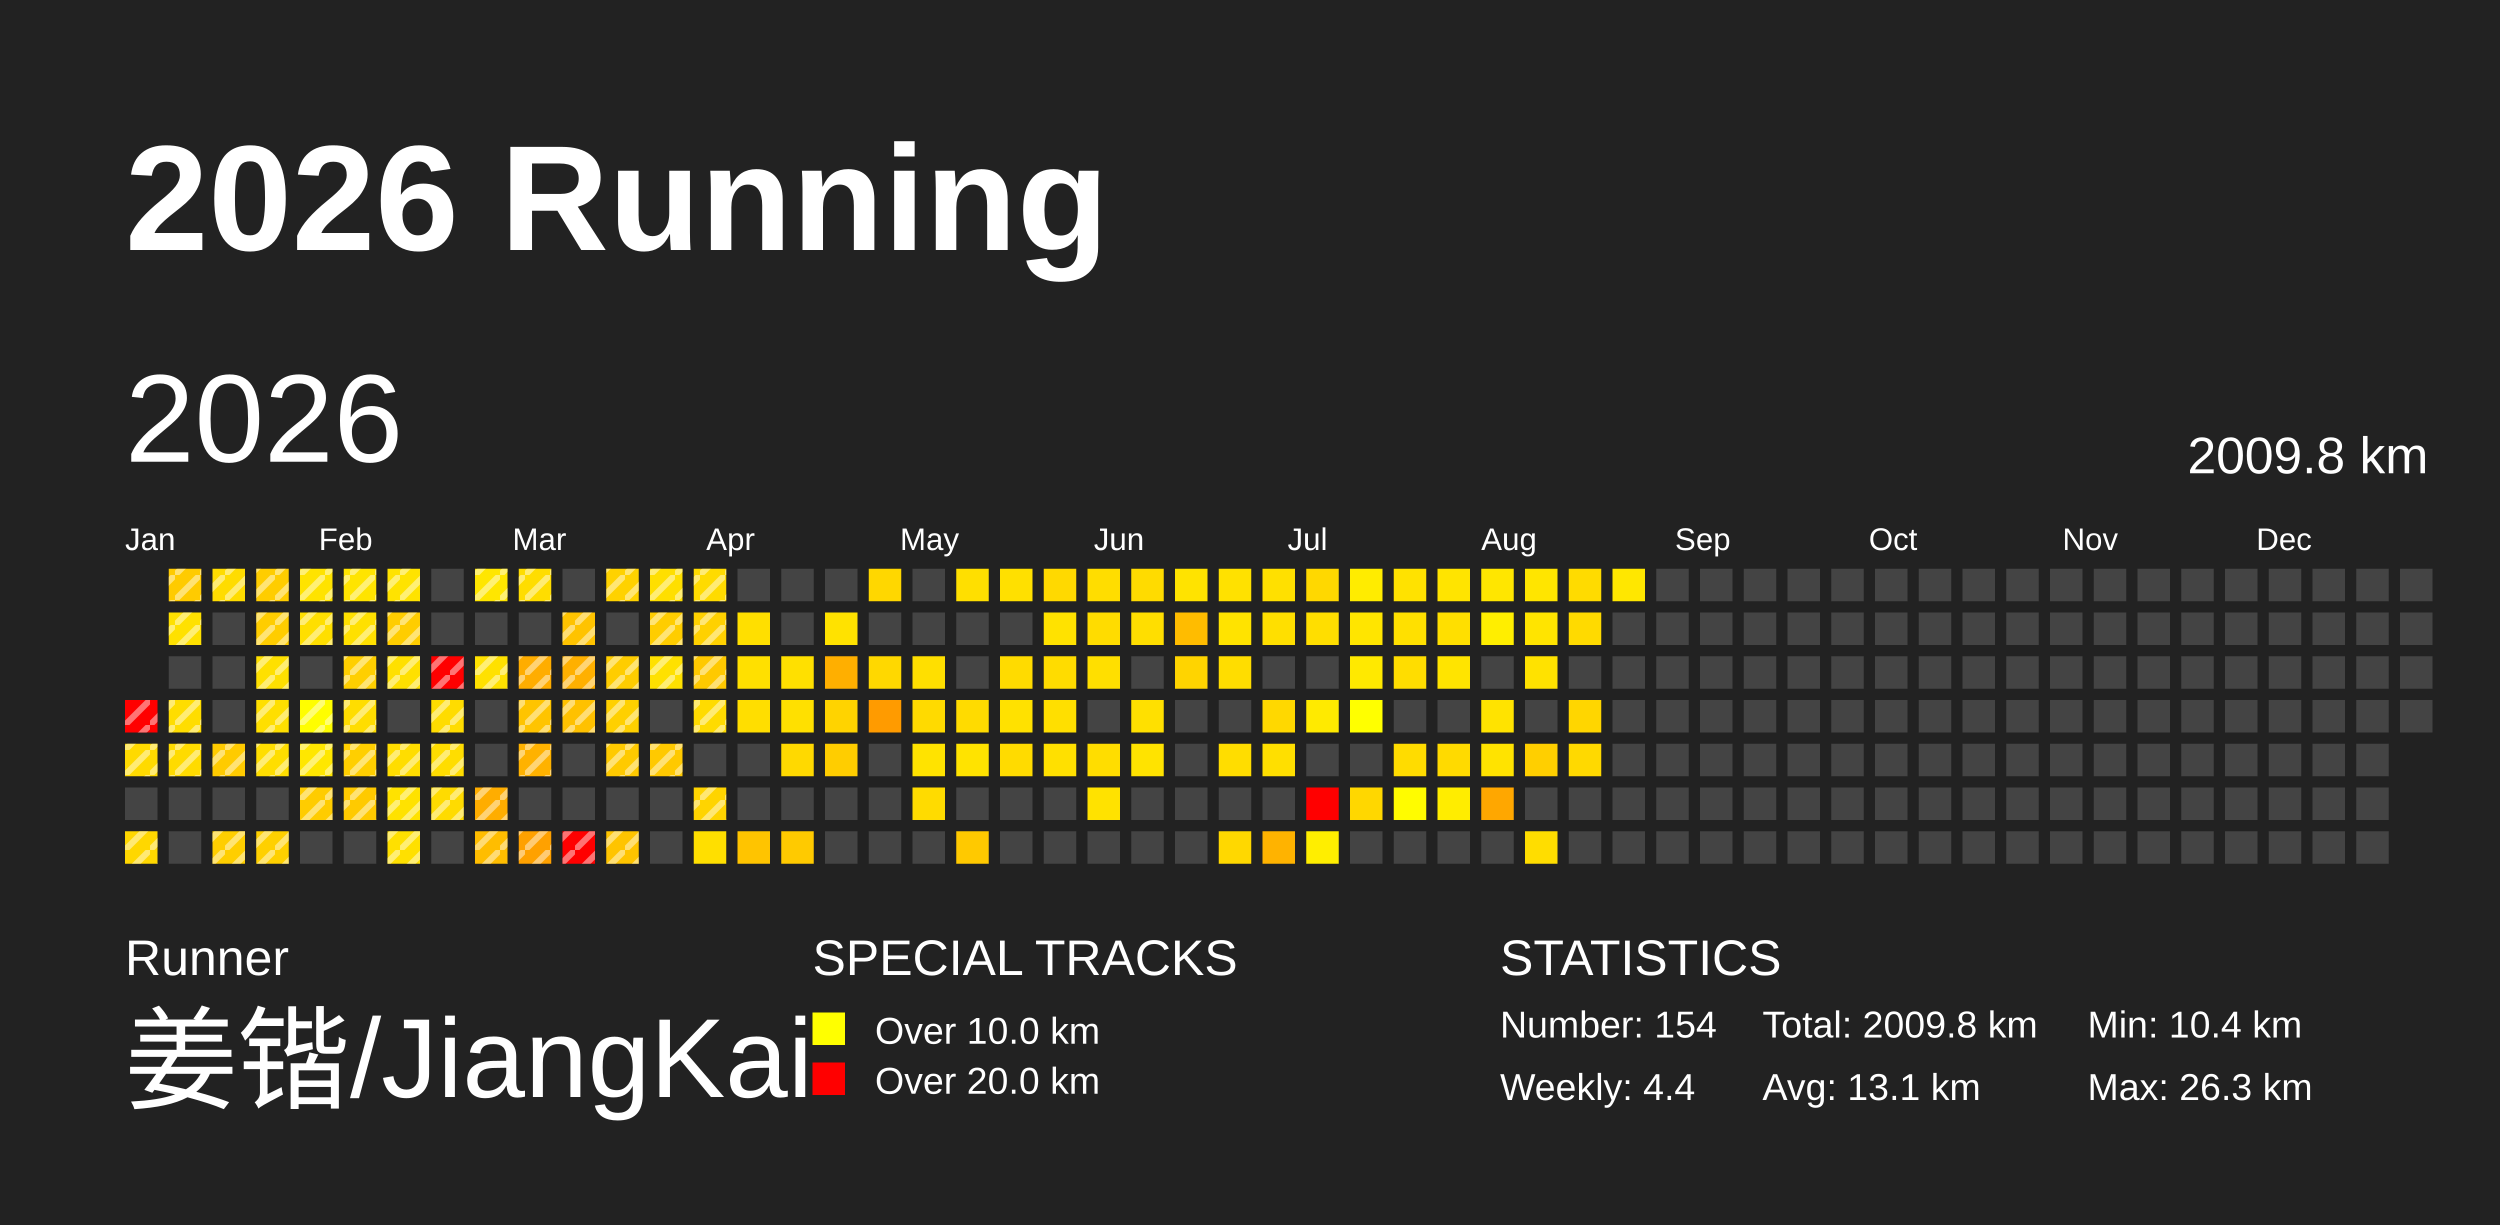
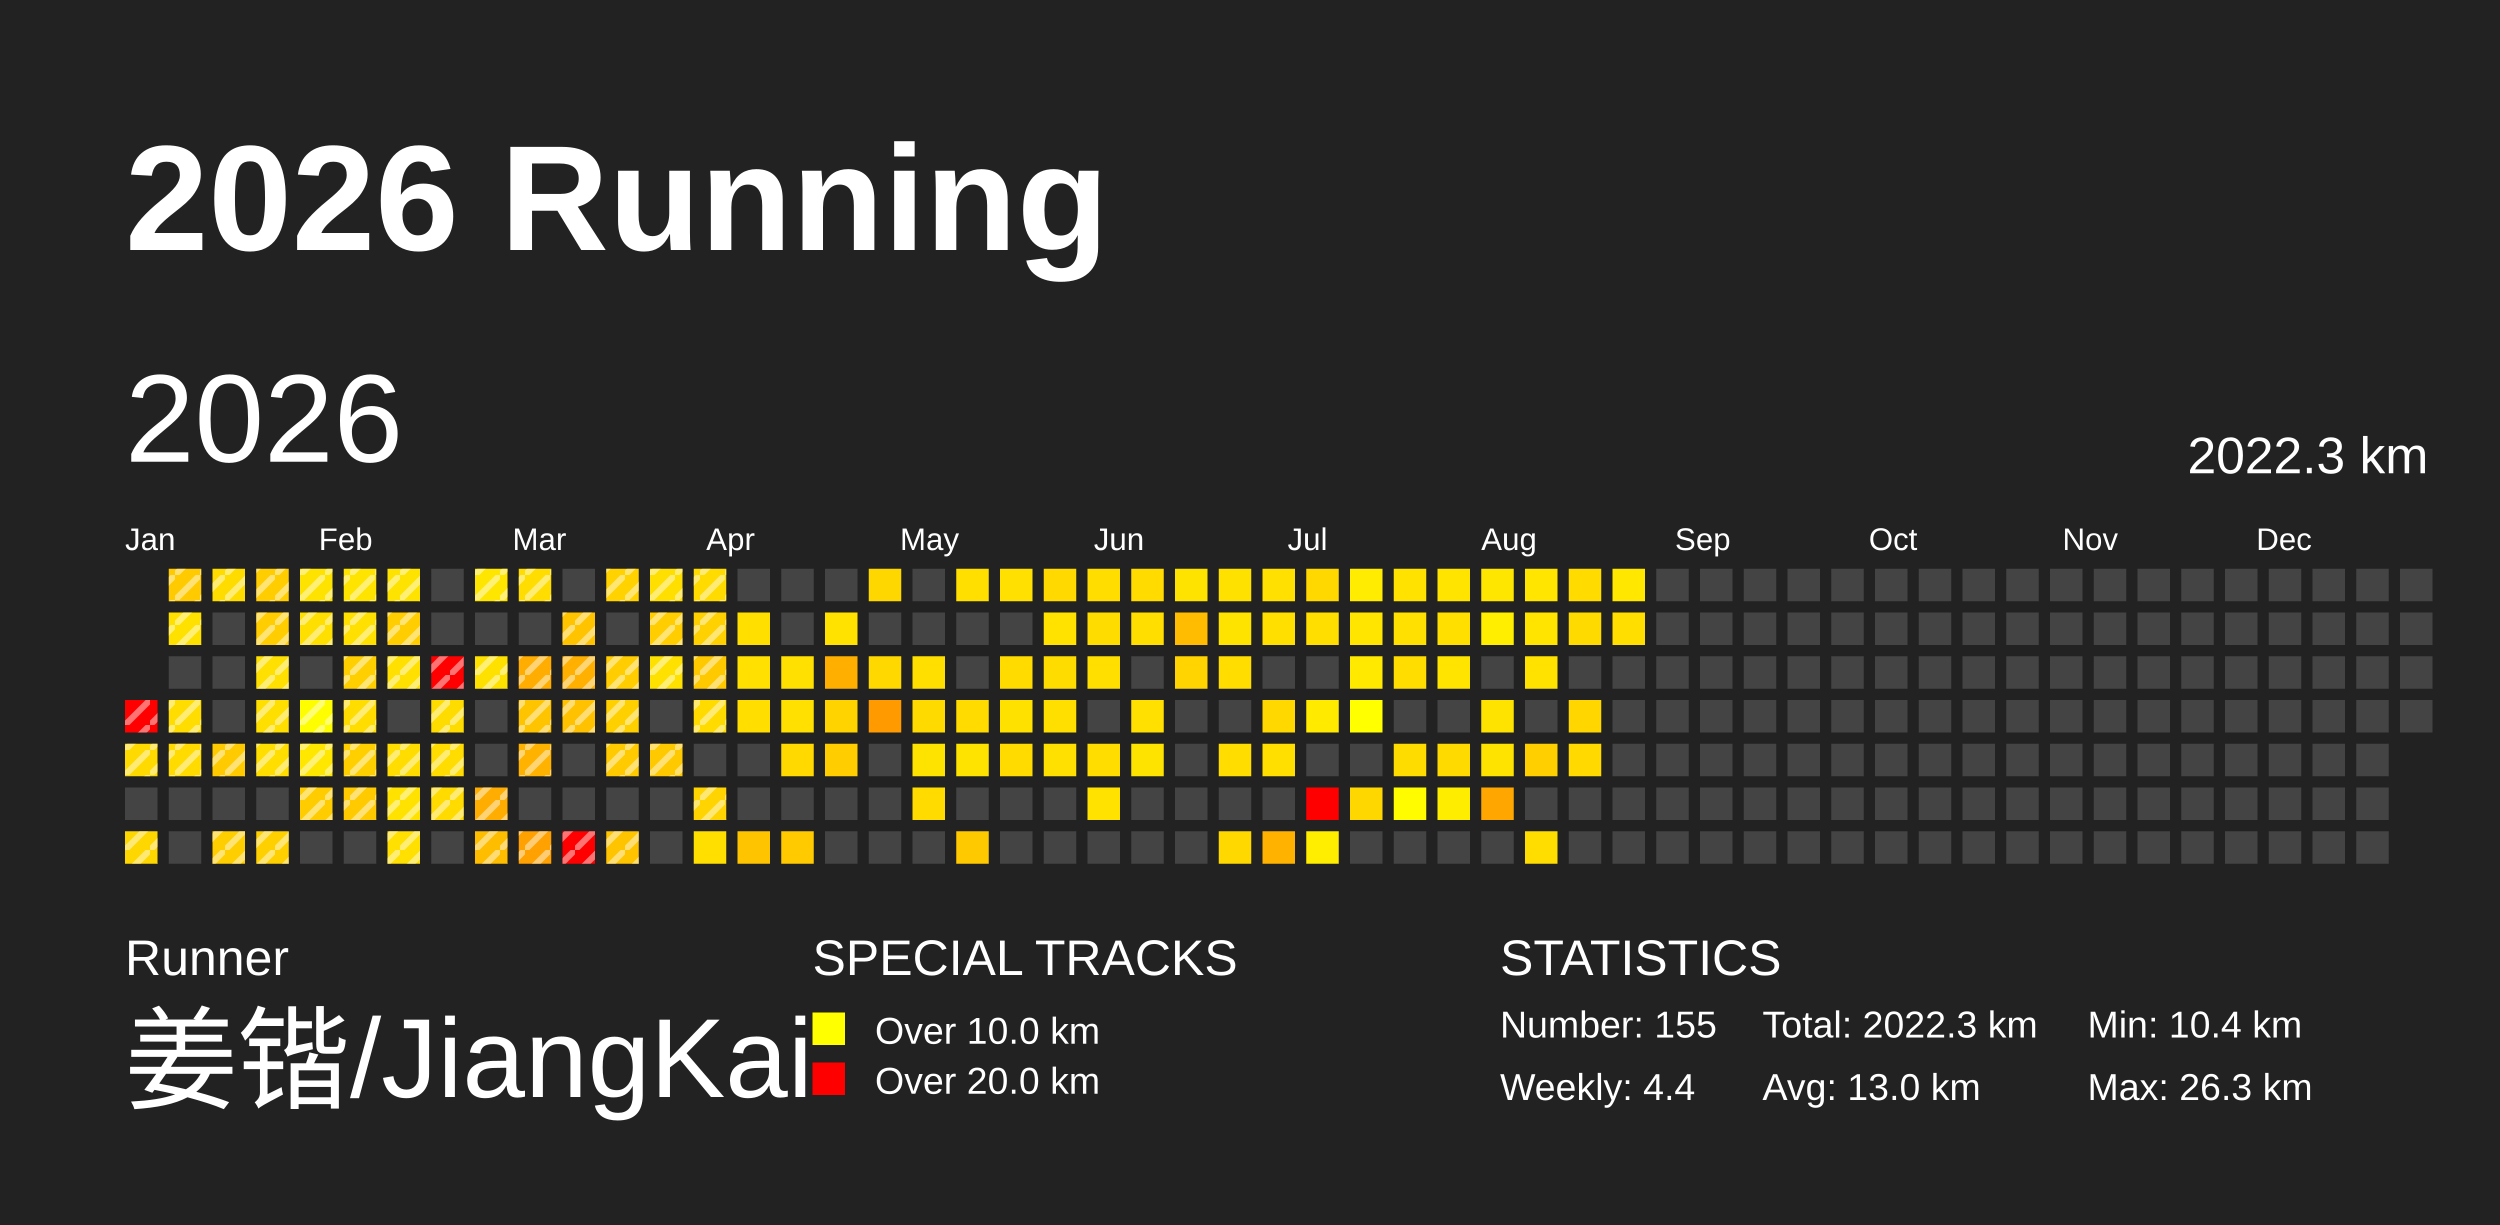
<svg xmlns="http://www.w3.org/2000/svg" baseProfile="full" height="98mm" version="1.1" viewBox="0,0,200,98" width="200mm">
  <defs>
    <pattern height="2" id="indoor-stripe" patternUnits="userSpaceOnUse" width="2">
      <line stroke="white" stroke-opacity="0.45" stroke-width="0.5" x1="0" x2="2" y1="2" y2="0" />
    </pattern>
  </defs>
  <rect fill="#222222" height="98" width="200" x="0" y="0" />
  <text fill="#FFFFFF" style="font-size:12px; font-family:Arial; font-weight:bold;" x="10" y="20">2026 Running</text>
  <text fill="#FFFFFF" style="font-size:4px; font-family:Arial" x="10" y="78">Runner</text>
  <text fill="#FFFFFF" style="font-size:9px; font-family:Arial" x="10" y="88">姜锴/JiangKai</text>
  <text fill="#FFFFFF" style="font-size:4px; font-family:Arial" x="65" y="78">SPECIAL TRACKS</text>
  <rect fill="yellow" height="2.6" width="2.6" x="65" y="81" />
  <text fill="#FFFFFF" style="font-size:3px; font-family:Arial" x="70" y="83.5">Over 10.0 km</text>
  <rect fill="red" height="2.6" width="2.6" x="65" y="85" />
  <text fill="#FFFFFF" style="font-size:3px; font-family:Arial" x="70" y="87.5">Over 20.0 km</text>
  <text fill="#FFFFFF" style="font-size:4px; font-family:Arial" x="120" y="78">STATISTICS</text>
-   <text fill="#FFFFFF" style="font-size:3px; font-family:Arial" x="120" y="83">Number: 154</text>
+   <text fill="#FFFFFF" style="font-size:3px; font-family:Arial" x="120" y="83">Number: 155</text>
  <text fill="#FFFFFF" style="font-size:3px; font-family:Arial" x="120" y="88">Weekly: 4.4</text>
-   <text fill="#FFFFFF" style="font-size:3px; font-family:Arial" x="141" y="83">Total: 2009.8 km</text>
-   <text fill="#FFFFFF" style="font-size:3px; font-family:Arial" x="141" y="88">Avg: 13.1 km</text>
+   <text fill="#FFFFFF" style="font-size:3px; font-family:Arial" x="141" y="83">Total: 2022.3 km</text>
+   <text fill="#FFFFFF" style="font-size:3px; font-family:Arial" x="141" y="88">Avg: 13.0 km</text>
  <text fill="#FFFFFF" style="font-size:3px; font-family:Arial" x="167" y="83">Min: 10.4 km</text>
  <text fill="#FFFFFF" style="font-size:3px; font-family:Arial" x="167" y="88">Max: 26.3 km</text>
  <text dominant-baseline="hanging" fill="#FFFFFF" style="font-size:10.0px; font-family:Arial;" x="10" y="30">2026</text>
-   <text dominant-baseline="hanging" fill="#FFFFFF" style="font-size:4.125px; font-family:Arial;" x="175" y="35">2009.8 km</text>
+   <text dominant-baseline="hanging" fill="#FFFFFF" style="font-size:4.125px; font-family:Arial;" x="175" y="35">2022.3 km</text>
  <text fill="#FFFFFF" style="font-size:2.5px; font-family:Arial" x="10.0" y="44">Jan</text>
  <text fill="#FFFFFF" style="font-size:2.5px; font-family:Arial" x="25.5" y="44">Feb</text>
  <text fill="#FFFFFF" style="font-size:2.5px; font-family:Arial" x="41.0" y="44">Mar</text>
  <text fill="#FFFFFF" style="font-size:2.5px; font-family:Arial" x="56.5" y="44">Apr</text>
  <text fill="#FFFFFF" style="font-size:2.5px; font-family:Arial" x="72.0" y="44">May</text>
  <text fill="#FFFFFF" style="font-size:2.5px; font-family:Arial" x="87.5" y="44">Jun</text>
  <text fill="#FFFFFF" style="font-size:2.5px; font-family:Arial" x="103.0" y="44">Jul</text>
  <text fill="#FFFFFF" style="font-size:2.5px; font-family:Arial" x="118.5" y="44">Aug</text>
  <text fill="#FFFFFF" style="font-size:2.5px; font-family:Arial" x="134.0" y="44">Sep</text>
  <text fill="#FFFFFF" style="font-size:2.5px; font-family:Arial" x="149.5" y="44">Oct</text>
  <text fill="#FFFFFF" style="font-size:2.5px; font-family:Arial" x="165.0" y="44">Nov</text>
  <text fill="#FFFFFF" style="font-size:2.5px; font-family:Arial" x="180.5" y="44">Dec</text>
  <rect fill="red" height="2.6" width="2.6" x="10.0" y="56.0" />
  <rect fill="url(#indoor-stripe)" height="2.6" style="pointer-events: none;" width="2.6" x="10.0" y="56.0" />
  <rect fill="#ffda00" height="2.6" width="2.6" x="10.0" y="59.5" />
  <rect fill="url(#indoor-stripe)" height="2.6" style="pointer-events: none;" width="2.6" x="10.0" y="59.5" />
  <rect fill="#444444" height="2.6" width="2.6" x="10.0" y="63.0" />
  <rect fill="#ffd700" height="2.6" width="2.6" x="10.0" y="66.5" />
  <rect fill="url(#indoor-stripe)" height="2.6" style="pointer-events: none;" width="2.6" x="10.0" y="66.5" />
  <rect fill="#ffcb00" height="2.6" width="2.6" x="13.5" y="45.5" />
  <rect fill="url(#indoor-stripe)" height="2.6" style="pointer-events: none;" width="2.6" x="13.5" y="45.5" />
  <rect fill="#ffe100" height="2.6" width="2.6" x="13.5" y="49.0" />
  <rect fill="url(#indoor-stripe)" height="2.6" style="pointer-events: none;" width="2.6" x="13.5" y="49.0" />
  <rect fill="#444444" height="2.6" width="2.6" x="13.5" y="52.5" />
  <rect fill="#ffdd00" height="2.6" width="2.6" x="13.5" y="56.0" />
  <rect fill="url(#indoor-stripe)" height="2.6" style="pointer-events: none;" width="2.6" x="13.5" y="56.0" />
  <rect fill="#ffdb00" height="2.6" width="2.6" x="13.5" y="59.5" />
  <rect fill="url(#indoor-stripe)" height="2.6" style="pointer-events: none;" width="2.6" x="13.5" y="59.5" />
  <rect fill="#444444" height="2.6" width="2.6" x="13.5" y="63.0" />
  <rect fill="#444444" height="2.6" width="2.6" x="13.5" y="66.5" />
  <rect fill="#ffdc00" height="2.6" width="2.6" x="17.0" y="45.5" />
  <rect fill="url(#indoor-stripe)" height="2.6" style="pointer-events: none;" width="2.6" x="17.0" y="45.5" />
  <rect fill="#444444" height="2.6" width="2.6" x="17.0" y="49.0" />
  <rect fill="#444444" height="2.6" width="2.6" x="17.0" y="52.5" />
  <rect fill="#444444" height="2.6" width="2.6" x="17.0" y="56.0" />
  <rect fill="#ffcb00" height="2.6" width="2.6" x="17.0" y="59.5" />
  <rect fill="url(#indoor-stripe)" height="2.6" style="pointer-events: none;" width="2.6" x="17.0" y="59.5" />
  <rect fill="#444444" height="2.6" width="2.6" x="17.0" y="63.0" />
  <rect fill="#ffce00" height="2.6" width="2.6" x="17.0" y="66.5" />
  <rect fill="url(#indoor-stripe)" height="2.6" style="pointer-events: none;" width="2.6" x="17.0" y="66.5" />
  <rect fill="#ffcd00" height="2.6" width="2.6" x="20.5" y="45.5" />
  <rect fill="url(#indoor-stripe)" height="2.6" style="pointer-events: none;" width="2.6" x="20.5" y="45.5" />
  <rect fill="#ffcd00" height="2.6" width="2.6" x="20.5" y="49.0" />
  <rect fill="url(#indoor-stripe)" height="2.6" style="pointer-events: none;" width="2.6" x="20.5" y="49.0" />
  <rect fill="#ffe000" height="2.6" width="2.6" x="20.5" y="52.5" />
  <rect fill="url(#indoor-stripe)" height="2.6" style="pointer-events: none;" width="2.6" x="20.5" y="52.5" />
  <rect fill="#ffdf00" height="2.6" width="2.6" x="20.5" y="56.0" />
  <rect fill="url(#indoor-stripe)" height="2.6" style="pointer-events: none;" width="2.6" x="20.5" y="56.0" />
  <rect fill="#ffde00" height="2.6" width="2.6" x="20.5" y="59.5" />
  <rect fill="url(#indoor-stripe)" height="2.6" style="pointer-events: none;" width="2.6" x="20.5" y="59.5" />
  <rect fill="#444444" height="2.6" width="2.6" x="20.5" y="63.0" />
  <rect fill="#ffd000" height="2.6" width="2.6" x="20.5" y="66.5" />
  <rect fill="url(#indoor-stripe)" height="2.6" style="pointer-events: none;" width="2.6" x="20.5" y="66.5" />
  <rect fill="#ffe300" height="2.6" width="2.6" x="24.0" y="45.5" />
  <rect fill="url(#indoor-stripe)" height="2.6" style="pointer-events: none;" width="2.6" x="24.0" y="45.5" />
  <rect fill="#ffdf00" height="2.6" width="2.6" x="24.0" y="49.0" />
  <rect fill="url(#indoor-stripe)" height="2.6" style="pointer-events: none;" width="2.6" x="24.0" y="49.0" />
  <rect fill="#444444" height="2.6" width="2.6" x="24.0" y="52.5" />
  <rect fill="#fffe00" height="2.6" width="2.6" x="24.0" y="56.0" />
  <rect fill="url(#indoor-stripe)" height="2.6" style="pointer-events: none;" width="2.6" x="24.0" y="56.0" />
  <rect fill="#ffe700" height="2.6" width="2.6" x="24.0" y="59.5" />
  <rect fill="url(#indoor-stripe)" height="2.6" style="pointer-events: none;" width="2.6" x="24.0" y="59.5" />
  <rect fill="#ffcc00" height="2.6" width="2.6" x="24.0" y="63.0" />
  <rect fill="url(#indoor-stripe)" height="2.6" style="pointer-events: none;" width="2.6" x="24.0" y="63.0" />
  <rect fill="#444444" height="2.6" width="2.6" x="24.0" y="66.5" />
  <rect fill="#ffe400" height="2.6" width="2.6" x="27.5" y="45.5" />
  <rect fill="url(#indoor-stripe)" height="2.6" style="pointer-events: none;" width="2.6" x="27.5" y="45.5" />
  <rect fill="#ffe000" height="2.6" width="2.6" x="27.5" y="49.0" />
  <rect fill="url(#indoor-stripe)" height="2.6" style="pointer-events: none;" width="2.6" x="27.5" y="49.0" />
  <rect fill="#ffcf00" height="2.6" width="2.6" x="27.5" y="52.5" />
  <rect fill="url(#indoor-stripe)" height="2.6" style="pointer-events: none;" width="2.6" x="27.5" y="52.5" />
  <rect fill="#ffdd00" height="2.6" width="2.6" x="27.5" y="56.0" />
  <rect fill="url(#indoor-stripe)" height="2.6" style="pointer-events: none;" width="2.6" x="27.5" y="56.0" />
  <rect fill="#ffcf00" height="2.6" width="2.6" x="27.5" y="59.5" />
  <rect fill="url(#indoor-stripe)" height="2.6" style="pointer-events: none;" width="2.6" x="27.5" y="59.5" />
  <rect fill="#ffca00" height="2.6" width="2.6" x="27.5" y="63.0" />
  <rect fill="url(#indoor-stripe)" height="2.6" style="pointer-events: none;" width="2.6" x="27.5" y="63.0" />
  <rect fill="#444444" height="2.6" width="2.6" x="27.5" y="66.5" />
  <rect fill="#ffe300" height="2.6" width="2.6" x="31.0" y="45.5" />
  <rect fill="url(#indoor-stripe)" height="2.6" style="pointer-events: none;" width="2.6" x="31.0" y="45.5" />
  <rect fill="#ffcd00" height="2.6" width="2.6" x="31.0" y="49.0" />
  <rect fill="url(#indoor-stripe)" height="2.6" style="pointer-events: none;" width="2.6" x="31.0" y="49.0" />
  <rect fill="#ffe000" height="2.6" width="2.6" x="31.0" y="52.5" />
  <rect fill="url(#indoor-stripe)" height="2.6" style="pointer-events: none;" width="2.6" x="31.0" y="52.5" />
  <rect fill="#444444" height="2.6" width="2.6" x="31.0" y="56.0" />
  <rect fill="#ffdd00" height="2.6" width="2.6" x="31.0" y="59.5" />
  <rect fill="url(#indoor-stripe)" height="2.6" style="pointer-events: none;" width="2.6" x="31.0" y="59.5" />
  <rect fill="#ffe200" height="2.6" width="2.6" x="31.0" y="63.0" />
  <rect fill="url(#indoor-stripe)" height="2.6" style="pointer-events: none;" width="2.6" x="31.0" y="63.0" />
  <rect fill="#ffe000" height="2.6" width="2.6" x="31.0" y="66.5" />
  <rect fill="url(#indoor-stripe)" height="2.6" style="pointer-events: none;" width="2.6" x="31.0" y="66.5" />
  <rect fill="#444444" height="2.6" width="2.6" x="34.5" y="45.5" />
  <rect fill="#444444" height="2.6" width="2.6" x="34.5" y="49.0" />
  <rect fill="red" height="2.6" width="2.6" x="34.5" y="52.5" />
  <rect fill="url(#indoor-stripe)" height="2.6" style="pointer-events: none;" width="2.6" x="34.5" y="52.5" />
  <rect fill="#ffdc00" height="2.6" width="2.6" x="34.5" y="56.0" />
  <rect fill="url(#indoor-stripe)" height="2.6" style="pointer-events: none;" width="2.6" x="34.5" y="56.0" />
  <rect fill="#ffdd00" height="2.6" width="2.6" x="34.5" y="59.5" />
  <rect fill="url(#indoor-stripe)" height="2.6" style="pointer-events: none;" width="2.6" x="34.5" y="59.5" />
  <rect fill="#ffdb00" height="2.6" width="2.6" x="34.5" y="63.0" />
  <rect fill="url(#indoor-stripe)" height="2.6" style="pointer-events: none;" width="2.6" x="34.5" y="63.0" />
  <rect fill="#444444" height="2.6" width="2.6" x="34.5" y="66.5" />
  <rect fill="#ffe600" height="2.6" width="2.6" x="38.0" y="45.5" />
  <rect fill="url(#indoor-stripe)" height="2.6" style="pointer-events: none;" width="2.6" x="38.0" y="45.5" />
  <rect fill="#444444" height="2.6" width="2.6" x="38.0" y="49.0" />
  <rect fill="#ffe100" height="2.6" width="2.6" x="38.0" y="52.5" />
  <rect fill="url(#indoor-stripe)" height="2.6" style="pointer-events: none;" width="2.6" x="38.0" y="52.5" />
  <rect fill="#444444" height="2.6" width="2.6" x="38.0" y="56.0" />
  <rect fill="#444444" height="2.6" width="2.6" x="38.0" y="59.5" />
  <rect fill="#ffad00" height="2.6" width="2.6" x="38.0" y="63.0" />
  <rect fill="url(#indoor-stripe)" height="2.6" style="pointer-events: none;" width="2.6" x="38.0" y="63.0" />
  <rect fill="#ffbd00" height="2.6" width="2.6" x="38.0" y="66.5" />
  <rect fill="url(#indoor-stripe)" height="2.6" style="pointer-events: none;" width="2.6" x="38.0" y="66.5" />
  <rect fill="#ffdd00" height="2.6" width="2.6" x="41.5" y="45.5" />
  <rect fill="url(#indoor-stripe)" height="2.6" style="pointer-events: none;" width="2.6" x="41.5" y="45.5" />
  <rect fill="#444444" height="2.6" width="2.6" x="41.5" y="49.0" />
  <rect fill="#ffad00" height="2.6" width="2.6" x="41.5" y="52.5" />
  <rect fill="url(#indoor-stripe)" height="2.6" style="pointer-events: none;" width="2.6" x="41.5" y="52.5" />
  <rect fill="#ffc400" height="2.6" width="2.6" x="41.5" y="56.0" />
  <rect fill="url(#indoor-stripe)" height="2.6" style="pointer-events: none;" width="2.6" x="41.5" y="56.0" />
  <rect fill="#ffb200" height="2.6" width="2.6" x="41.5" y="59.5" />
  <rect fill="url(#indoor-stripe)" height="2.6" style="pointer-events: none;" width="2.6" x="41.5" y="59.5" />
  <rect fill="#444444" height="2.6" width="2.6" x="41.5" y="63.0" />
  <rect fill="#ffa100" height="2.6" width="2.6" x="41.5" y="66.5" />
  <rect fill="url(#indoor-stripe)" height="2.6" style="pointer-events: none;" width="2.6" x="41.5" y="66.5" />
  <rect fill="#444444" height="2.6" width="2.6" x="45.0" y="45.5" />
  <rect fill="#ffc300" height="2.6" width="2.6" x="45.0" y="49.0" />
  <rect fill="url(#indoor-stripe)" height="2.6" style="pointer-events: none;" width="2.6" x="45.0" y="49.0" />
  <rect fill="#ffb000" height="2.6" width="2.6" x="45.0" y="52.5" />
  <rect fill="url(#indoor-stripe)" height="2.6" style="pointer-events: none;" width="2.6" x="45.0" y="52.5" />
  <rect fill="#ffc100" height="2.6" width="2.6" x="45.0" y="56.0" />
  <rect fill="url(#indoor-stripe)" height="2.6" style="pointer-events: none;" width="2.6" x="45.0" y="56.0" />
  <rect fill="#444444" height="2.6" width="2.6" x="45.0" y="59.5" />
  <rect fill="#444444" height="2.6" width="2.6" x="45.0" y="63.0" />
  <rect fill="red" height="2.6" width="2.6" x="45.0" y="66.5" />
  <rect fill="url(#indoor-stripe)" height="2.6" style="pointer-events: none;" width="2.6" x="45.0" y="66.5" />
  <rect fill="#ffd200" height="2.6" width="2.6" x="48.5" y="45.5" />
  <rect fill="url(#indoor-stripe)" height="2.6" style="pointer-events: none;" width="2.6" x="48.5" y="45.5" />
  <rect fill="#444444" height="2.6" width="2.6" x="48.5" y="49.0" />
  <rect fill="#ffcd00" height="2.6" width="2.6" x="48.5" y="52.5" />
  <rect fill="url(#indoor-stripe)" height="2.6" style="pointer-events: none;" width="2.6" x="48.5" y="52.5" />
  <rect fill="#ffd000" height="2.6" width="2.6" x="48.5" y="56.0" />
  <rect fill="url(#indoor-stripe)" height="2.6" style="pointer-events: none;" width="2.6" x="48.5" y="56.0" />
  <rect fill="#ffca00" height="2.6" width="2.6" x="48.5" y="59.5" />
  <rect fill="url(#indoor-stripe)" height="2.6" style="pointer-events: none;" width="2.6" x="48.5" y="59.5" />
  <rect fill="#444444" height="2.6" width="2.6" x="48.5" y="63.0" />
  <rect fill="#ffc400" height="2.6" width="2.6" x="48.5" y="66.5" />
  <rect fill="url(#indoor-stripe)" height="2.6" style="pointer-events: none;" width="2.6" x="48.5" y="66.5" />
  <rect fill="#ffdf00" height="2.6" width="2.6" x="52.0" y="45.5" />
  <rect fill="url(#indoor-stripe)" height="2.6" style="pointer-events: none;" width="2.6" x="52.0" y="45.5" />
  <rect fill="#ffcd00" height="2.6" width="2.6" x="52.0" y="49.0" />
  <rect fill="url(#indoor-stripe)" height="2.6" style="pointer-events: none;" width="2.6" x="52.0" y="49.0" />
  <rect fill="#ffe100" height="2.6" width="2.6" x="52.0" y="52.5" />
  <rect fill="url(#indoor-stripe)" height="2.6" style="pointer-events: none;" width="2.6" x="52.0" y="52.5" />
  <rect fill="#444444" height="2.6" width="2.6" x="52.0" y="56.0" />
  <rect fill="#ffc900" height="2.6" width="2.6" x="52.0" y="59.5" />
  <rect fill="url(#indoor-stripe)" height="2.6" style="pointer-events: none;" width="2.6" x="52.0" y="59.5" />
  <rect fill="#444444" height="2.6" width="2.6" x="52.0" y="63.0" />
  <rect fill="#444444" height="2.6" width="2.6" x="52.0" y="66.5" />
  <rect fill="#ffdb00" height="2.6" width="2.6" x="55.5" y="45.5" />
  <rect fill="url(#indoor-stripe)" height="2.6" style="pointer-events: none;" width="2.6" x="55.5" y="45.5" />
  <rect fill="#ffd100" height="2.6" width="2.6" x="55.5" y="49.0" />
  <rect fill="url(#indoor-stripe)" height="2.6" style="pointer-events: none;" width="2.6" x="55.5" y="49.0" />
  <rect fill="#ffc900" height="2.6" width="2.6" x="55.5" y="52.5" />
  <rect fill="url(#indoor-stripe)" height="2.6" style="pointer-events: none;" width="2.6" x="55.5" y="52.5" />
  <rect fill="#ffdb00" height="2.6" width="2.6" x="55.5" y="56.0" />
  <rect fill="url(#indoor-stripe)" height="2.6" style="pointer-events: none;" width="2.6" x="55.5" y="56.0" />
  <rect fill="#444444" height="2.6" width="2.6" x="55.5" y="59.5" />
  <rect fill="#ffd400" height="2.6" width="2.6" x="55.5" y="63.0" />
  <rect fill="url(#indoor-stripe)" height="2.6" style="pointer-events: none;" width="2.6" x="55.5" y="63.0" />
  <rect fill="#ffdf00" height="2.6" width="2.6" x="55.5" y="66.5" />
  <rect fill="#444444" height="2.6" width="2.6" x="59.0" y="45.5" />
  <rect fill="#ffdf00" height="2.6" width="2.6" x="59.0" y="49.0" />
  <rect fill="#ffe000" height="2.6" width="2.6" x="59.0" y="52.5" />
  <rect fill="#ffde00" height="2.6" width="2.6" x="59.0" y="56.0" />
  <rect fill="#444444" height="2.6" width="2.6" x="59.0" y="59.5" />
  <rect fill="#444444" height="2.6" width="2.6" x="59.0" y="63.0" />
  <rect fill="#ffc400" height="2.6" width="2.6" x="59.0" y="66.5" />
  <rect fill="#444444" height="2.6" width="2.6" x="62.5" y="45.5" />
  <rect fill="#444444" height="2.6" width="2.6" x="62.5" y="49.0" />
  <rect fill="#ffe000" height="2.6" width="2.6" x="62.5" y="52.5" />
  <rect fill="#ffe000" height="2.6" width="2.6" x="62.5" y="56.0" />
  <rect fill="#ffd900" height="2.6" width="2.6" x="62.5" y="59.5" />
  <rect fill="#444444" height="2.6" width="2.6" x="62.5" y="63.0" />
  <rect fill="#ffca00" height="2.6" width="2.6" x="62.5" y="66.5" />
  <rect fill="#444444" height="2.6" width="2.6" x="66.0" y="45.5" />
  <rect fill="#ffe200" height="2.6" width="2.6" x="66.0" y="49.0" />
  <rect fill="#ffaf00" height="2.6" width="2.6" x="66.0" y="52.5" />
  <rect fill="#ffd300" height="2.6" width="2.6" x="66.0" y="56.0" />
  <rect fill="#ffcd00" height="2.6" width="2.6" x="66.0" y="59.5" />
  <rect fill="#444444" height="2.6" width="2.6" x="66.0" y="63.0" />
  <rect fill="#444444" height="2.6" width="2.6" x="66.0" y="66.5" />
  <rect fill="#ffd700" height="2.6" width="2.6" x="69.5" y="45.5" />
  <rect fill="#444444" height="2.6" width="2.6" x="69.5" y="49.0" />
  <rect fill="#ffd800" height="2.6" width="2.6" x="69.5" y="52.5" />
  <rect fill="#ff9b00" height="2.6" width="2.6" x="69.5" y="56.0" />
  <rect fill="#444444" height="2.6" width="2.6" x="69.5" y="59.5" />
  <rect fill="#444444" height="2.6" width="2.6" x="69.5" y="63.0" />
  <rect fill="#444444" height="2.6" width="2.6" x="69.5" y="66.5" />
  <rect fill="#444444" height="2.6" width="2.6" x="73.0" y="45.5" />
  <rect fill="#444444" height="2.6" width="2.6" x="73.0" y="49.0" />
  <rect fill="#ffdf00" height="2.6" width="2.6" x="73.0" y="52.5" />
  <rect fill="#ffda00" height="2.6" width="2.6" x="73.0" y="56.0" />
  <rect fill="#ffe300" height="2.6" width="2.6" x="73.0" y="59.5" />
  <rect fill="#ffdb00" height="2.6" width="2.6" x="73.0" y="63.0" />
  <rect fill="#444444" height="2.6" width="2.6" x="73.0" y="66.5" />
  <rect fill="#ffdf00" height="2.6" width="2.6" x="76.5" y="45.5" />
  <rect fill="#444444" height="2.6" width="2.6" x="76.5" y="49.0" />
  <rect fill="#444444" height="2.6" width="2.6" x="76.5" y="52.5" />
  <rect fill="#ffdb00" height="2.6" width="2.6" x="76.5" y="56.0" />
  <rect fill="#ffe300" height="2.6" width="2.6" x="76.5" y="59.5" />
  <rect fill="#444444" height="2.6" width="2.6" x="76.5" y="63.0" />
  <rect fill="#ffc900" height="2.6" width="2.6" x="76.5" y="66.5" />
  <rect fill="#ffe000" height="2.6" width="2.6" x="80.0" y="45.5" />
  <rect fill="#444444" height="2.6" width="2.6" x="80.0" y="49.0" />
  <rect fill="#ffdb00" height="2.6" width="2.6" x="80.0" y="52.5" />
  <rect fill="#ffe100" height="2.6" width="2.6" x="80.0" y="56.0" />
  <rect fill="#ffdb00" height="2.6" width="2.6" x="80.0" y="59.5" />
  <rect fill="#444444" height="2.6" width="2.6" x="80.0" y="63.0" />
  <rect fill="#444444" height="2.6" width="2.6" x="80.0" y="66.5" />
  <rect fill="#ffd900" height="2.6" width="2.6" x="83.5" y="45.5" />
  <rect fill="#ffe200" height="2.6" width="2.6" x="83.5" y="49.0" />
  <rect fill="#ffdc00" height="2.6" width="2.6" x="83.5" y="52.5" />
  <rect fill="#ffdf00" height="2.6" width="2.6" x="83.5" y="56.0" />
  <rect fill="#ffe000" height="2.6" width="2.6" x="83.5" y="59.5" />
  <rect fill="#444444" height="2.6" width="2.6" x="83.5" y="63.0" />
  <rect fill="#444444" height="2.6" width="2.6" x="83.5" y="66.5" />
  <rect fill="#ffdd00" height="2.6" width="2.6" x="87.0" y="45.5" />
  <rect fill="#ffdc00" height="2.6" width="2.6" x="87.0" y="49.0" />
  <rect fill="#ffdf00" height="2.6" width="2.6" x="87.0" y="52.5" />
  <rect fill="#444444" height="2.6" width="2.6" x="87.0" y="56.0" />
  <rect fill="#ffdd00" height="2.6" width="2.6" x="87.0" y="59.5" />
  <rect fill="#ffe200" height="2.6" width="2.6" x="87.0" y="63.0" />
  <rect fill="#444444" height="2.6" width="2.6" x="87.0" y="66.5" />
  <rect fill="#ffdb00" height="2.6" width="2.6" x="90.5" y="45.5" />
  <rect fill="#ffde00" height="2.6" width="2.6" x="90.5" y="49.0" />
  <rect fill="#444444" height="2.6" width="2.6" x="90.5" y="52.5" />
  <rect fill="#ffe000" height="2.6" width="2.6" x="90.5" y="56.0" />
  <rect fill="#ffe300" height="2.6" width="2.6" x="90.5" y="59.5" />
  <rect fill="#444444" height="2.6" width="2.6" x="90.5" y="63.0" />
  <rect fill="#444444" height="2.6" width="2.6" x="90.5" y="66.5" />
  <rect fill="#ffe300" height="2.6" width="2.6" x="94.0" y="45.5" />
  <rect fill="#ffbc00" height="2.6" width="2.6" x="94.0" y="49.0" />
  <rect fill="#ffd400" height="2.6" width="2.6" x="94.0" y="52.5" />
  <rect fill="#444444" height="2.6" width="2.6" x="94.0" y="56.0" />
  <rect fill="#444444" height="2.6" width="2.6" x="94.0" y="59.5" />
  <rect fill="#444444" height="2.6" width="2.6" x="94.0" y="63.0" />
  <rect fill="#444444" height="2.6" width="2.6" x="94.0" y="66.5" />
  <rect fill="#ffe100" height="2.6" width="2.6" x="97.5" y="45.5" />
  <rect fill="#ffe300" height="2.6" width="2.6" x="97.5" y="49.0" />
  <rect fill="#ffdd00" height="2.6" width="2.6" x="97.5" y="52.5" />
  <rect fill="#444444" height="2.6" width="2.6" x="97.5" y="56.0" />
  <rect fill="#ffdd00" height="2.6" width="2.6" x="97.5" y="59.5" />
  <rect fill="#444444" height="2.6" width="2.6" x="97.5" y="63.0" />
  <rect fill="#ffd800" height="2.6" width="2.6" x="97.5" y="66.5" />
  <rect fill="#ffe000" height="2.6" width="2.6" x="101.0" y="45.5" />
  <rect fill="#ffdf00" height="2.6" width="2.6" x="101.0" y="49.0" />
  <rect fill="#444444" height="2.6" width="2.6" x="101.0" y="52.5" />
  <rect fill="#ffd800" height="2.6" width="2.6" x="101.0" y="56.0" />
  <rect fill="#ffdf00" height="2.6" width="2.6" x="101.0" y="59.5" />
  <rect fill="#444444" height="2.6" width="2.6" x="101.0" y="63.0" />
  <rect fill="#ffb300" height="2.6" width="2.6" x="101.0" y="66.5" />
  <rect fill="#ffd800" height="2.6" width="2.6" x="104.5" y="45.5" />
  <rect fill="#ffde00" height="2.6" width="2.6" x="104.5" y="49.0" />
  <rect fill="#444444" height="2.6" width="2.6" x="104.5" y="52.5" />
  <rect fill="#ffea00" height="2.6" width="2.6" x="104.5" y="56.0" />
  <rect fill="#444444" height="2.6" width="2.6" x="104.5" y="59.5" />
  <rect fill="red" height="2.6" width="2.6" x="104.5" y="63.0" />
  <rect fill="#ffee00" height="2.6" width="2.6" x="104.5" y="66.5" />
  <rect fill="#ffec00" height="2.6" width="2.6" x="108.0" y="45.5" />
  <rect fill="#ffe500" height="2.6" width="2.6" x="108.0" y="49.0" />
  <rect fill="#ffe900" height="2.6" width="2.6" x="108.0" y="52.5" />
  <rect fill="#ffff00" height="2.6" width="2.6" x="108.0" y="56.0" />
  <rect fill="#444444" height="2.6" width="2.6" x="108.0" y="59.5" />
  <rect fill="#ffd700" height="2.6" width="2.6" x="108.0" y="63.0" />
  <rect fill="#444444" height="2.6" width="2.6" x="108.0" y="66.5" />
  <rect fill="#ffe200" height="2.6" width="2.6" x="111.5" y="45.5" />
  <rect fill="#ffe000" height="2.6" width="2.6" x="111.5" y="49.0" />
  <rect fill="#ffdd00" height="2.6" width="2.6" x="111.5" y="52.5" />
  <rect fill="#444444" height="2.6" width="2.6" x="111.5" y="56.0" />
  <rect fill="#ffdc00" height="2.6" width="2.6" x="111.5" y="59.5" />
  <rect fill="#fffc00" height="2.6" width="2.6" x="111.5" y="63.0" />
  <rect fill="#444444" height="2.6" width="2.6" x="111.5" y="66.5" />
  <rect fill="#ffe400" height="2.6" width="2.6" x="115.0" y="45.5" />
  <rect fill="#ffdf00" height="2.6" width="2.6" x="115.0" y="49.0" />
  <rect fill="#ffe400" height="2.6" width="2.6" x="115.0" y="52.5" />
  <rect fill="#444444" height="2.6" width="2.6" x="115.0" y="56.0" />
  <rect fill="#ffda00" height="2.6" width="2.6" x="115.0" y="59.5" />
  <rect fill="#ffed00" height="2.6" width="2.6" x="115.0" y="63.0" />
  <rect fill="#444444" height="2.6" width="2.6" x="115.0" y="66.5" />
  <rect fill="#ffe600" height="2.6" width="2.6" x="118.5" y="45.5" />
  <rect fill="#ffee00" height="2.6" width="2.6" x="118.5" y="49.0" />
  <rect fill="#444444" height="2.6" width="2.6" x="118.5" y="52.5" />
  <rect fill="#ffe300" height="2.6" width="2.6" x="118.5" y="56.0" />
  <rect fill="#ffe300" height="2.6" width="2.6" x="118.5" y="59.5" />
  <rect fill="#ffa700" height="2.6" width="2.6" x="118.5" y="63.0" />
  <rect fill="#444444" height="2.6" width="2.6" x="118.5" y="66.5" />
  <rect fill="#ffe500" height="2.6" width="2.6" x="122.0" y="45.5" />
  <rect fill="#ffe400" height="2.6" width="2.6" x="122.0" y="49.0" />
  <rect fill="#ffe200" height="2.6" width="2.6" x="122.0" y="52.5" />
  <rect fill="#444444" height="2.6" width="2.6" x="122.0" y="56.0" />
  <rect fill="#ffcf00" height="2.6" width="2.6" x="122.0" y="59.5" />
  <rect fill="#444444" height="2.6" width="2.6" x="122.0" y="63.0" />
  <rect fill="#ffdd00" height="2.6" width="2.6" x="122.0" y="66.5" />
  <rect fill="#ffdb00" height="2.6" width="2.6" x="125.5" y="45.5" />
  <rect fill="#ffda00" height="2.6" width="2.6" x="125.5" y="49.0" />
  <rect fill="#444444" height="2.6" width="2.6" x="125.5" y="52.5" />
  <rect fill="#ffd600" height="2.6" width="2.6" x="125.5" y="56.0" />
  <rect fill="#ffd900" height="2.6" width="2.6" x="125.5" y="59.5" />
  <rect fill="#444444" height="2.6" width="2.6" x="125.5" y="63.0" />
  <rect fill="#444444" height="2.6" width="2.6" x="125.5" y="66.5" />
  <rect fill="#ffe700" height="2.6" width="2.6" x="129.0" y="45.5" />
-   <rect fill="#444444" height="2.6" width="2.6" x="129.0" y="49.0" />
+   <rect fill="#ffde00" height="2.6" width="2.6" x="129.0" y="49.0" />
  <rect fill="#444444" height="2.6" width="2.6" x="129.0" y="52.5" />
  <rect fill="#444444" height="2.6" width="2.6" x="129.0" y="56.0" />
  <rect fill="#444444" height="2.6" width="2.6" x="129.0" y="59.5" />
  <rect fill="#444444" height="2.6" width="2.6" x="129.0" y="63.0" />
  <rect fill="#444444" height="2.6" width="2.6" x="129.0" y="66.5" />
  <rect fill="#444444" height="2.6" width="2.6" x="132.5" y="45.5" />
  <rect fill="#444444" height="2.6" width="2.6" x="132.5" y="49.0" />
  <rect fill="#444444" height="2.6" width="2.6" x="132.5" y="52.5" />
  <rect fill="#444444" height="2.6" width="2.6" x="132.5" y="56.0" />
  <rect fill="#444444" height="2.6" width="2.6" x="132.5" y="59.5" />
  <rect fill="#444444" height="2.6" width="2.6" x="132.5" y="63.0" />
  <rect fill="#444444" height="2.6" width="2.6" x="132.5" y="66.5" />
  <rect fill="#444444" height="2.6" width="2.6" x="136.0" y="45.5" />
  <rect fill="#444444" height="2.6" width="2.6" x="136.0" y="49.0" />
  <rect fill="#444444" height="2.6" width="2.6" x="136.0" y="52.5" />
  <rect fill="#444444" height="2.6" width="2.6" x="136.0" y="56.0" />
  <rect fill="#444444" height="2.6" width="2.6" x="136.0" y="59.5" />
  <rect fill="#444444" height="2.6" width="2.6" x="136.0" y="63.0" />
  <rect fill="#444444" height="2.6" width="2.6" x="136.0" y="66.5" />
  <rect fill="#444444" height="2.6" width="2.6" x="139.5" y="45.5" />
  <rect fill="#444444" height="2.6" width="2.6" x="139.5" y="49.0" />
  <rect fill="#444444" height="2.6" width="2.6" x="139.5" y="52.5" />
  <rect fill="#444444" height="2.6" width="2.6" x="139.5" y="56.0" />
  <rect fill="#444444" height="2.6" width="2.6" x="139.5" y="59.5" />
  <rect fill="#444444" height="2.6" width="2.6" x="139.5" y="63.0" />
  <rect fill="#444444" height="2.6" width="2.6" x="139.5" y="66.5" />
  <rect fill="#444444" height="2.6" width="2.6" x="143.0" y="45.5" />
  <rect fill="#444444" height="2.6" width="2.6" x="143.0" y="49.0" />
  <rect fill="#444444" height="2.6" width="2.6" x="143.0" y="52.5" />
  <rect fill="#444444" height="2.6" width="2.6" x="143.0" y="56.0" />
  <rect fill="#444444" height="2.6" width="2.6" x="143.0" y="59.5" />
  <rect fill="#444444" height="2.6" width="2.6" x="143.0" y="63.0" />
  <rect fill="#444444" height="2.6" width="2.6" x="143.0" y="66.5" />
  <rect fill="#444444" height="2.6" width="2.6" x="146.5" y="45.5" />
  <rect fill="#444444" height="2.6" width="2.6" x="146.5" y="49.0" />
  <rect fill="#444444" height="2.6" width="2.6" x="146.5" y="52.5" />
  <rect fill="#444444" height="2.6" width="2.6" x="146.5" y="56.0" />
  <rect fill="#444444" height="2.6" width="2.6" x="146.5" y="59.5" />
  <rect fill="#444444" height="2.6" width="2.6" x="146.5" y="63.0" />
  <rect fill="#444444" height="2.6" width="2.6" x="146.5" y="66.5" />
  <rect fill="#444444" height="2.6" width="2.6" x="150.0" y="45.5" />
  <rect fill="#444444" height="2.6" width="2.6" x="150.0" y="49.0" />
  <rect fill="#444444" height="2.6" width="2.6" x="150.0" y="52.5" />
  <rect fill="#444444" height="2.6" width="2.6" x="150.0" y="56.0" />
  <rect fill="#444444" height="2.6" width="2.6" x="150.0" y="59.5" />
  <rect fill="#444444" height="2.6" width="2.6" x="150.0" y="63.0" />
  <rect fill="#444444" height="2.6" width="2.6" x="150.0" y="66.5" />
  <rect fill="#444444" height="2.6" width="2.6" x="153.5" y="45.5" />
  <rect fill="#444444" height="2.6" width="2.6" x="153.5" y="49.0" />
  <rect fill="#444444" height="2.6" width="2.6" x="153.5" y="52.5" />
  <rect fill="#444444" height="2.6" width="2.6" x="153.5" y="56.0" />
  <rect fill="#444444" height="2.6" width="2.6" x="153.5" y="59.5" />
  <rect fill="#444444" height="2.6" width="2.6" x="153.5" y="63.0" />
  <rect fill="#444444" height="2.6" width="2.6" x="153.5" y="66.5" />
  <rect fill="#444444" height="2.6" width="2.6" x="157.0" y="45.5" />
  <rect fill="#444444" height="2.6" width="2.6" x="157.0" y="49.0" />
  <rect fill="#444444" height="2.6" width="2.6" x="157.0" y="52.5" />
  <rect fill="#444444" height="2.6" width="2.6" x="157.0" y="56.0" />
  <rect fill="#444444" height="2.6" width="2.6" x="157.0" y="59.5" />
  <rect fill="#444444" height="2.6" width="2.6" x="157.0" y="63.0" />
  <rect fill="#444444" height="2.6" width="2.6" x="157.0" y="66.5" />
  <rect fill="#444444" height="2.6" width="2.6" x="160.5" y="45.5" />
  <rect fill="#444444" height="2.6" width="2.6" x="160.5" y="49.0" />
  <rect fill="#444444" height="2.6" width="2.6" x="160.5" y="52.5" />
  <rect fill="#444444" height="2.6" width="2.6" x="160.5" y="56.0" />
  <rect fill="#444444" height="2.6" width="2.6" x="160.5" y="59.5" />
  <rect fill="#444444" height="2.6" width="2.6" x="160.5" y="63.0" />
  <rect fill="#444444" height="2.6" width="2.6" x="160.5" y="66.5" />
  <rect fill="#444444" height="2.6" width="2.6" x="164.0" y="45.5" />
  <rect fill="#444444" height="2.6" width="2.6" x="164.0" y="49.0" />
  <rect fill="#444444" height="2.6" width="2.6" x="164.0" y="52.5" />
  <rect fill="#444444" height="2.6" width="2.6" x="164.0" y="56.0" />
  <rect fill="#444444" height="2.6" width="2.6" x="164.0" y="59.5" />
  <rect fill="#444444" height="2.6" width="2.6" x="164.0" y="63.0" />
  <rect fill="#444444" height="2.6" width="2.6" x="164.0" y="66.5" />
  <rect fill="#444444" height="2.6" width="2.6" x="167.5" y="45.5" />
  <rect fill="#444444" height="2.6" width="2.6" x="167.5" y="49.0" />
  <rect fill="#444444" height="2.6" width="2.6" x="167.5" y="52.5" />
  <rect fill="#444444" height="2.6" width="2.6" x="167.5" y="56.0" />
  <rect fill="#444444" height="2.6" width="2.6" x="167.5" y="59.5" />
  <rect fill="#444444" height="2.6" width="2.6" x="167.5" y="63.0" />
  <rect fill="#444444" height="2.6" width="2.6" x="167.5" y="66.5" />
  <rect fill="#444444" height="2.6" width="2.6" x="171.0" y="45.5" />
  <rect fill="#444444" height="2.6" width="2.6" x="171.0" y="49.0" />
  <rect fill="#444444" height="2.6" width="2.6" x="171.0" y="52.5" />
  <rect fill="#444444" height="2.6" width="2.6" x="171.0" y="56.0" />
  <rect fill="#444444" height="2.6" width="2.6" x="171.0" y="59.5" />
  <rect fill="#444444" height="2.6" width="2.6" x="171.0" y="63.0" />
  <rect fill="#444444" height="2.6" width="2.6" x="171.0" y="66.5" />
  <rect fill="#444444" height="2.6" width="2.6" x="174.5" y="45.5" />
  <rect fill="#444444" height="2.6" width="2.6" x="174.5" y="49.0" />
  <rect fill="#444444" height="2.6" width="2.6" x="174.5" y="52.5" />
  <rect fill="#444444" height="2.6" width="2.6" x="174.5" y="56.0" />
  <rect fill="#444444" height="2.6" width="2.6" x="174.5" y="59.5" />
  <rect fill="#444444" height="2.6" width="2.6" x="174.5" y="63.0" />
  <rect fill="#444444" height="2.6" width="2.6" x="174.5" y="66.5" />
  <rect fill="#444444" height="2.6" width="2.6" x="178.0" y="45.5" />
  <rect fill="#444444" height="2.6" width="2.6" x="178.0" y="49.0" />
  <rect fill="#444444" height="2.6" width="2.6" x="178.0" y="52.5" />
  <rect fill="#444444" height="2.6" width="2.6" x="178.0" y="56.0" />
  <rect fill="#444444" height="2.6" width="2.6" x="178.0" y="59.5" />
  <rect fill="#444444" height="2.6" width="2.6" x="178.0" y="63.0" />
  <rect fill="#444444" height="2.6" width="2.6" x="178.0" y="66.5" />
  <rect fill="#444444" height="2.6" width="2.6" x="181.5" y="45.5" />
  <rect fill="#444444" height="2.6" width="2.6" x="181.5" y="49.0" />
  <rect fill="#444444" height="2.6" width="2.6" x="181.5" y="52.5" />
  <rect fill="#444444" height="2.6" width="2.6" x="181.5" y="56.0" />
  <rect fill="#444444" height="2.6" width="2.6" x="181.5" y="59.5" />
  <rect fill="#444444" height="2.6" width="2.6" x="181.5" y="63.0" />
  <rect fill="#444444" height="2.6" width="2.6" x="181.5" y="66.5" />
  <rect fill="#444444" height="2.6" width="2.6" x="185.0" y="45.5" />
  <rect fill="#444444" height="2.6" width="2.6" x="185.0" y="49.0" />
  <rect fill="#444444" height="2.6" width="2.6" x="185.0" y="52.5" />
  <rect fill="#444444" height="2.6" width="2.6" x="185.0" y="56.0" />
  <rect fill="#444444" height="2.6" width="2.6" x="185.0" y="59.5" />
  <rect fill="#444444" height="2.6" width="2.6" x="185.0" y="63.0" />
  <rect fill="#444444" height="2.6" width="2.6" x="185.0" y="66.5" />
  <rect fill="#444444" height="2.6" width="2.6" x="188.5" y="45.5" />
  <rect fill="#444444" height="2.6" width="2.6" x="188.5" y="49.0" />
  <rect fill="#444444" height="2.6" width="2.6" x="188.5" y="52.5" />
  <rect fill="#444444" height="2.6" width="2.6" x="188.5" y="56.0" />
  <rect fill="#444444" height="2.6" width="2.6" x="188.5" y="59.5" />
  <rect fill="#444444" height="2.6" width="2.6" x="188.5" y="63.0" />
  <rect fill="#444444" height="2.6" width="2.6" x="188.5" y="66.5" />
  <rect fill="#444444" height="2.6" width="2.6" x="192.0" y="45.5" />
  <rect fill="#444444" height="2.6" width="2.6" x="192.0" y="49.0" />
  <rect fill="#444444" height="2.6" width="2.6" x="192.0" y="52.5" />
  <rect fill="#444444" height="2.6" width="2.6" x="192.0" y="56.0" />
</svg>
